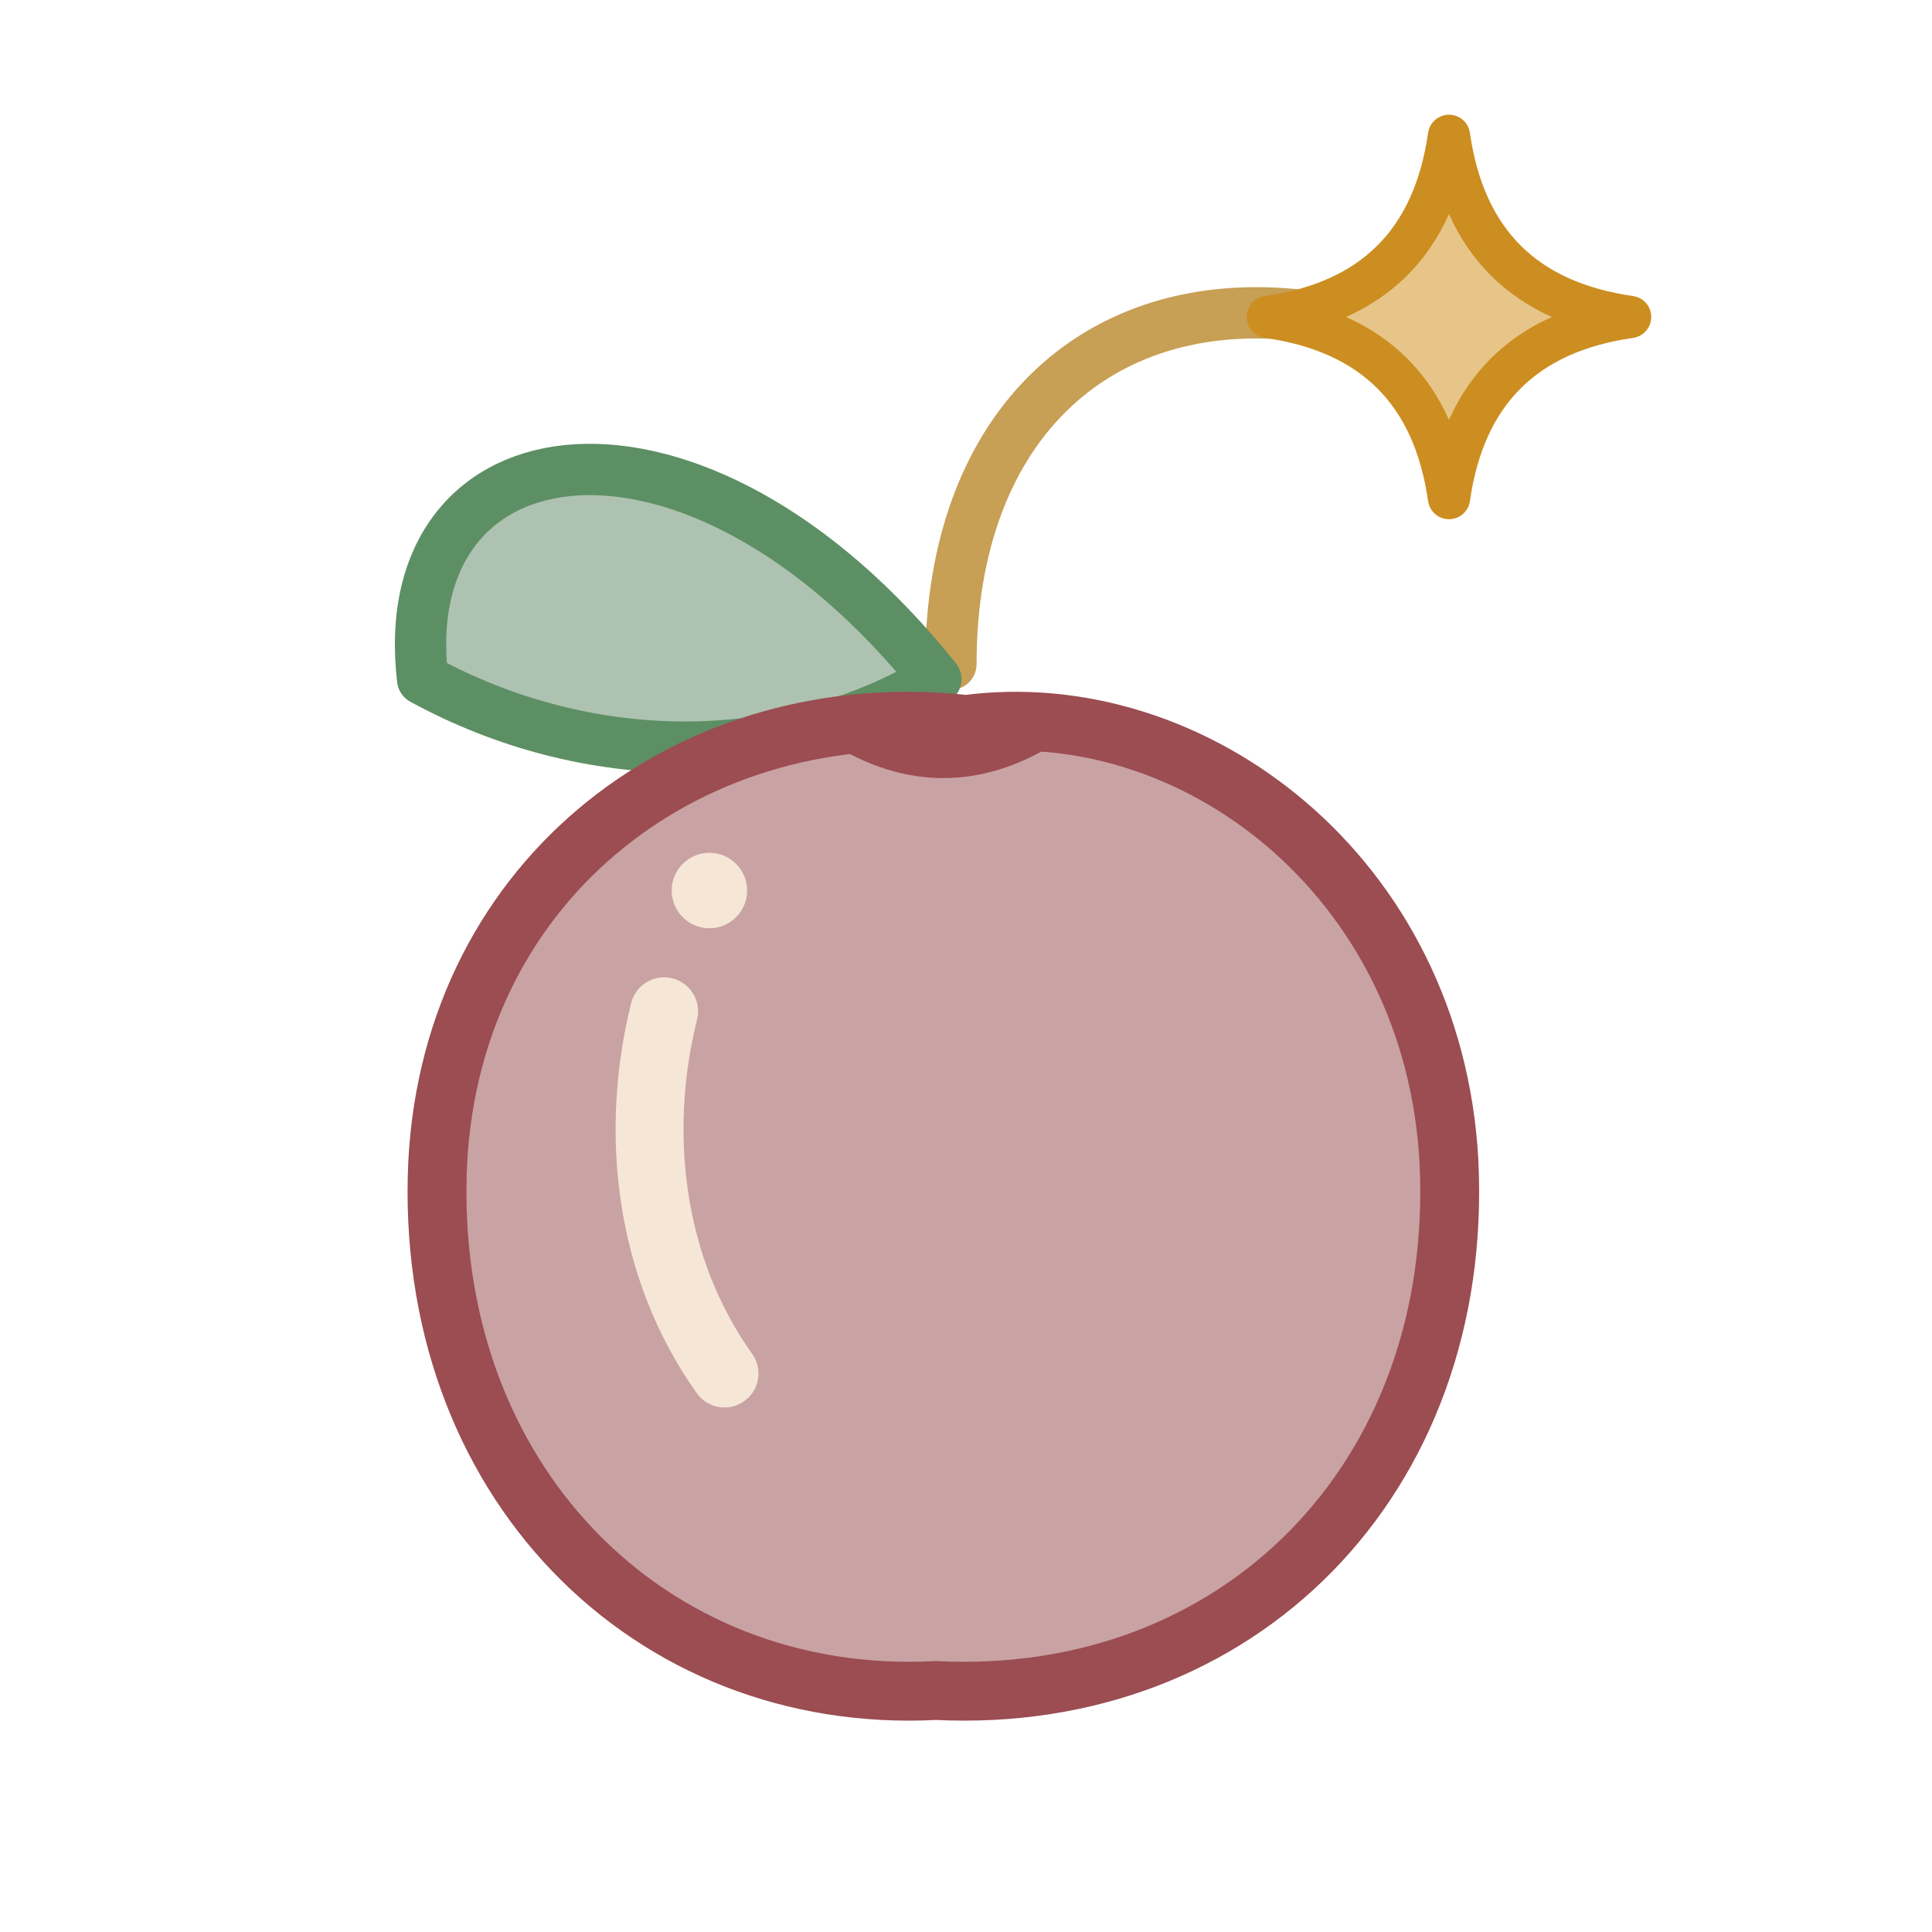
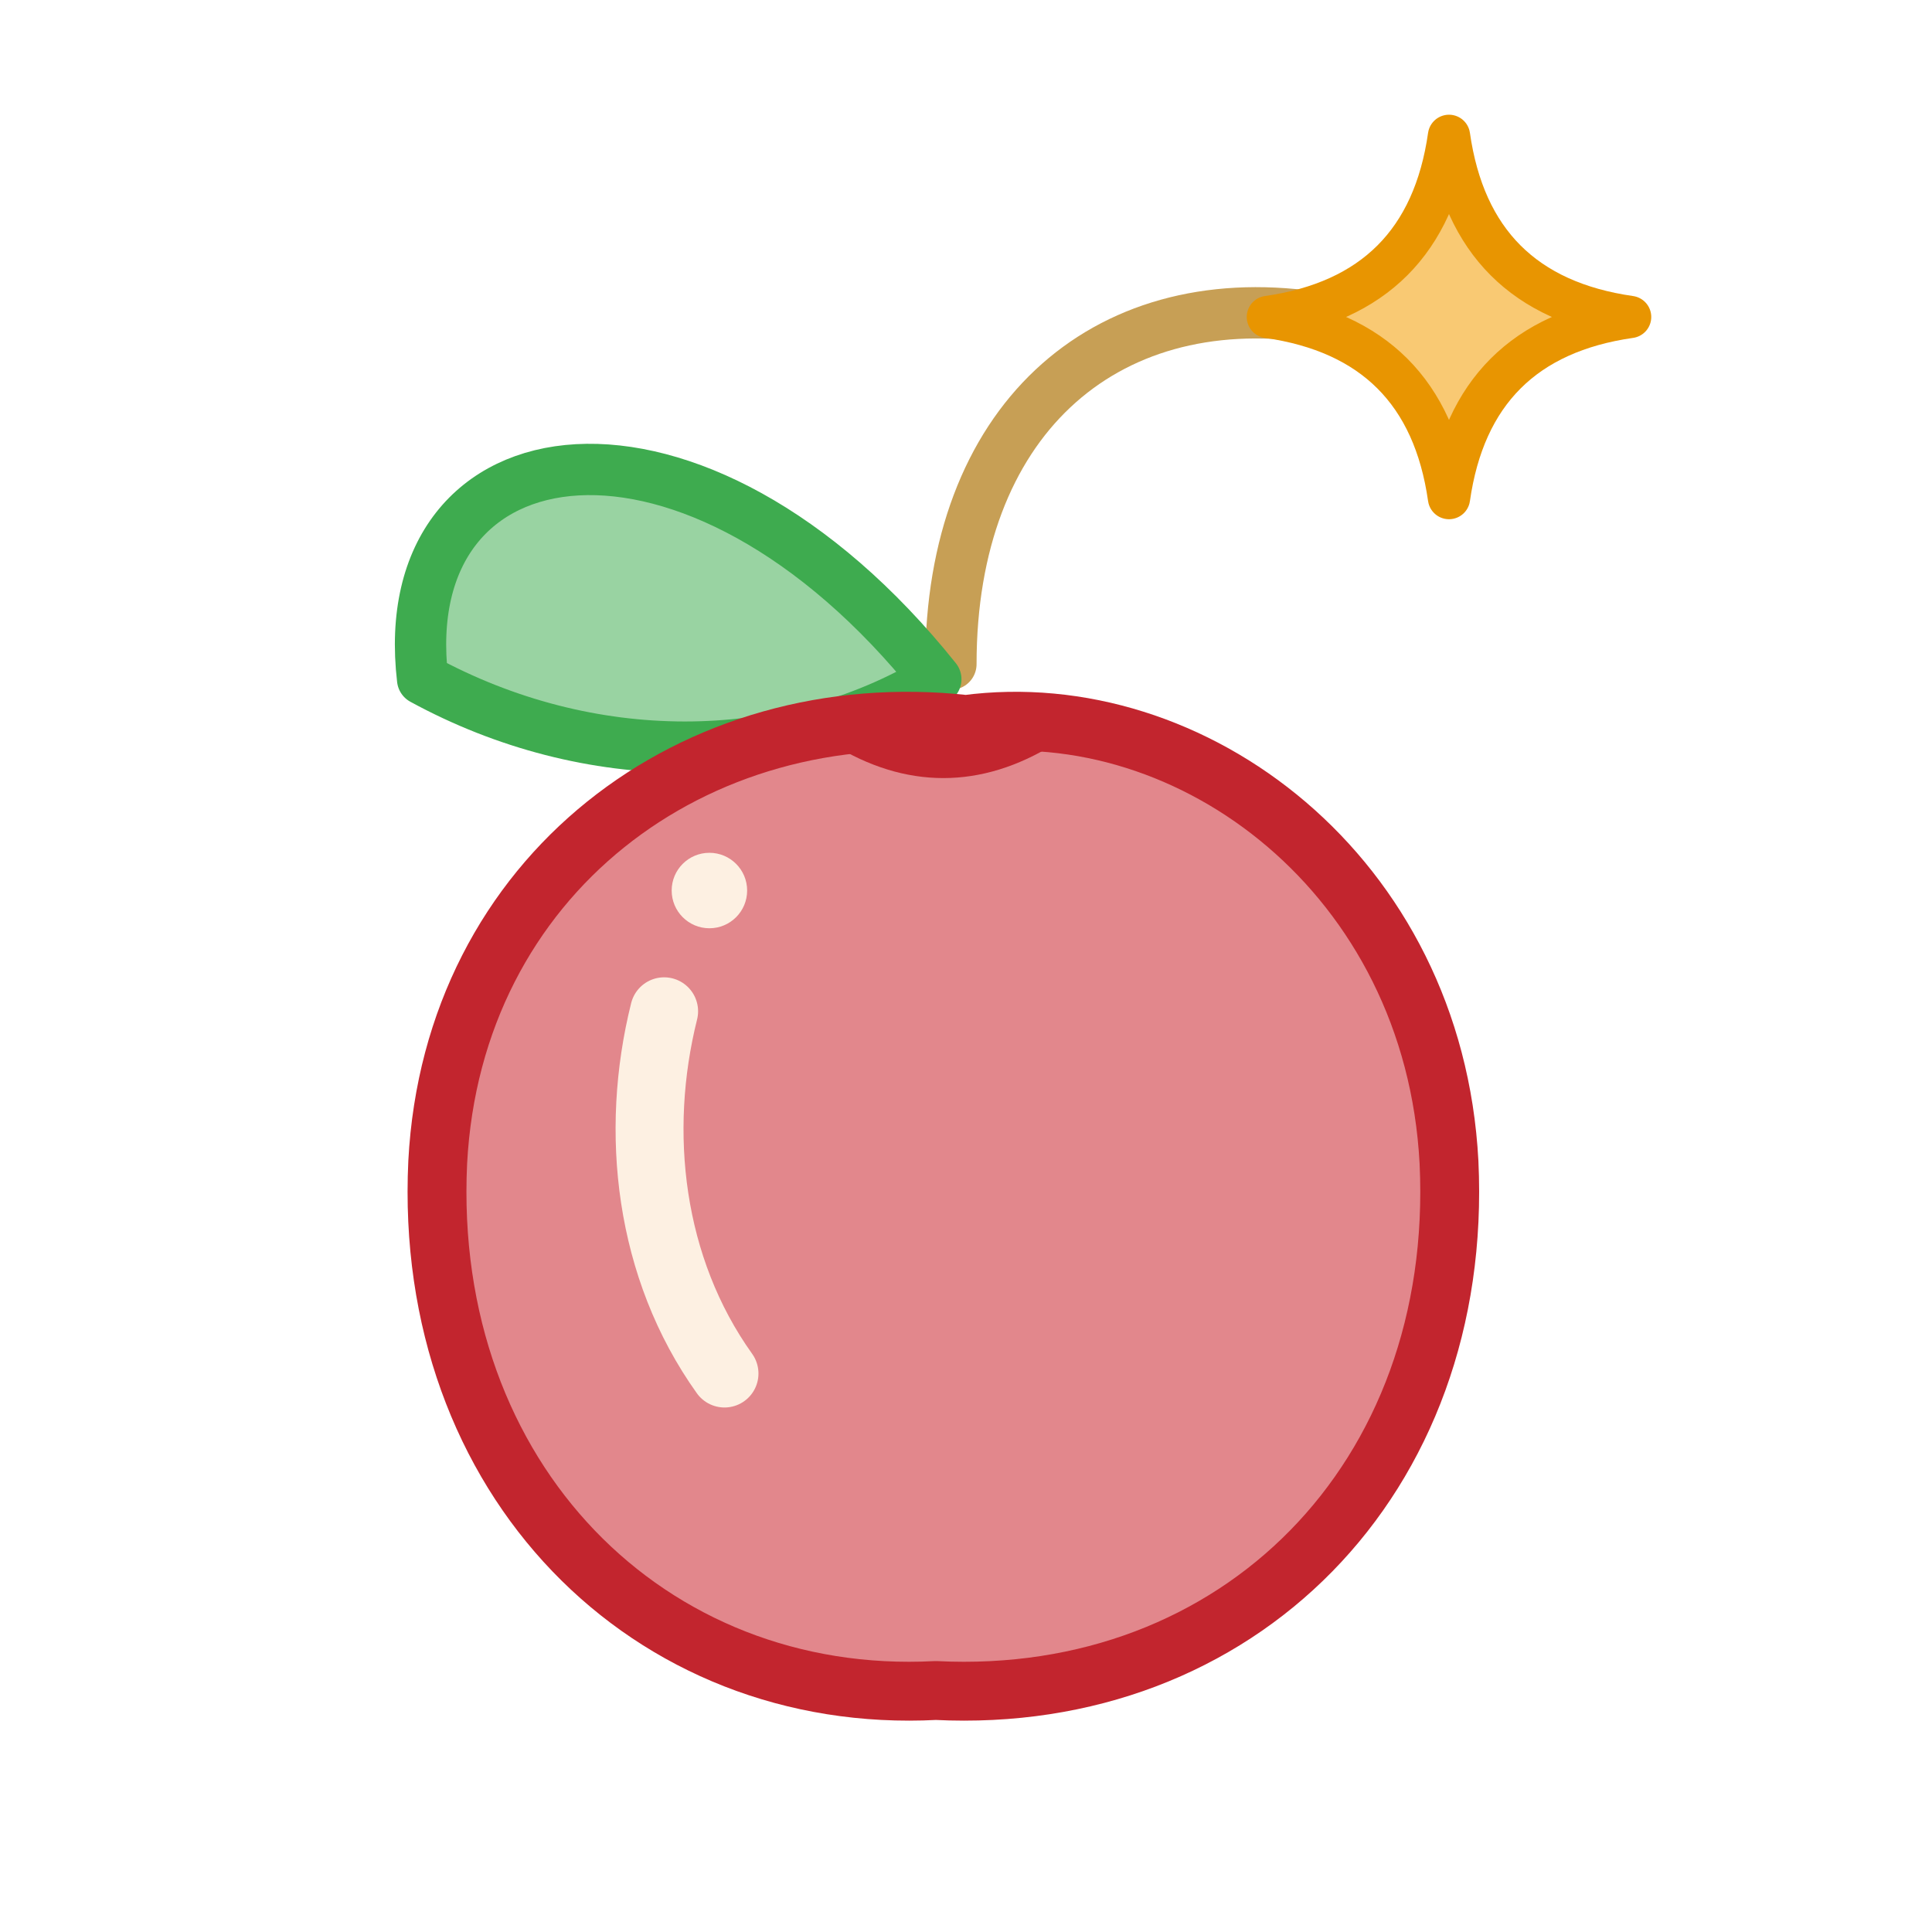
<svg xmlns="http://www.w3.org/2000/svg" viewBox="0 0 256 256" width="256" height="256" role="img" aria-labelledby="title">
  <g stroke-width="12.5" stroke-linecap="round" stroke-linejoin="round">
    <path d="M126 88 C126 56 146 38 174 42" fill="none" stroke-width="6.8" stroke="#c79f55" />
-     <path d="M192 18 Q195 39 216 42 Q195 45 192 66 Q189 45 168 42 Q189 39 192 18 Z" fill="#e7c589" stroke-width="5.6" stroke="#cc8e20" />
-     <path d="M124 90 C92 50 52 56 56 90 C78 102 104 102 124 90 Z" fill="#aec2b1" stroke-width="6.8" stroke="#5d8f64" />
-     <path d="M128 96 C92 92 60 116 58 154 C56 196 86 226 124 224 C164 226 194 196 192 154 C190 116 158 92 128 96 Z" fill="#c9a2a4" stroke="#9b4d51" stroke-width="7.8" />
-     <path d="M112 96 Q125 104 138 96" fill="none" stroke-width="6.2" stroke="#9b4d51" />
-     <path d="M88 134 C84 150 86 168 96 182" fill="none" stroke="#f5e6d6" stroke-width="9.0" />
-     <circle cx="94" cy="118" r="5" fill="#f5e6d6" stroke="none" stroke-width="12.5" />
+     <path d="M192 18 Q195 39 216 42 Q195 45 192 66 Q189 45 168 42 Q189 39 192 18 Z" fill="#f9c973" stroke-width="5.6" stroke="#e89501" />
+     <path d="M124 90 C92 50 52 56 56 90 C78 102 104 102 124 90 Z" fill="#99d3a2" stroke-width="6.8" stroke="#3eab4f" />
+     <path d="M128 96 C92 92 60 116 58 154 C56 196 86 226 124 224 C164 226 194 196 192 154 C190 116 158 92 128 96 Z" fill="#e2878c" stroke="#c2252e" stroke-width="7.8" />
+     <path d="M112 96 Q125 104 138 96" fill="none" stroke-width="6.2" stroke="#c2252e" />
+     <path d="M88 134 C84 150 86 168 96 182" fill="none" stroke="#fdf0e2" stroke-width="9.0" />
+     <circle cx="94" cy="118" r="5" fill="#fdf0e2" stroke="none" stroke-width="12.5" />
  </g>
</svg>
